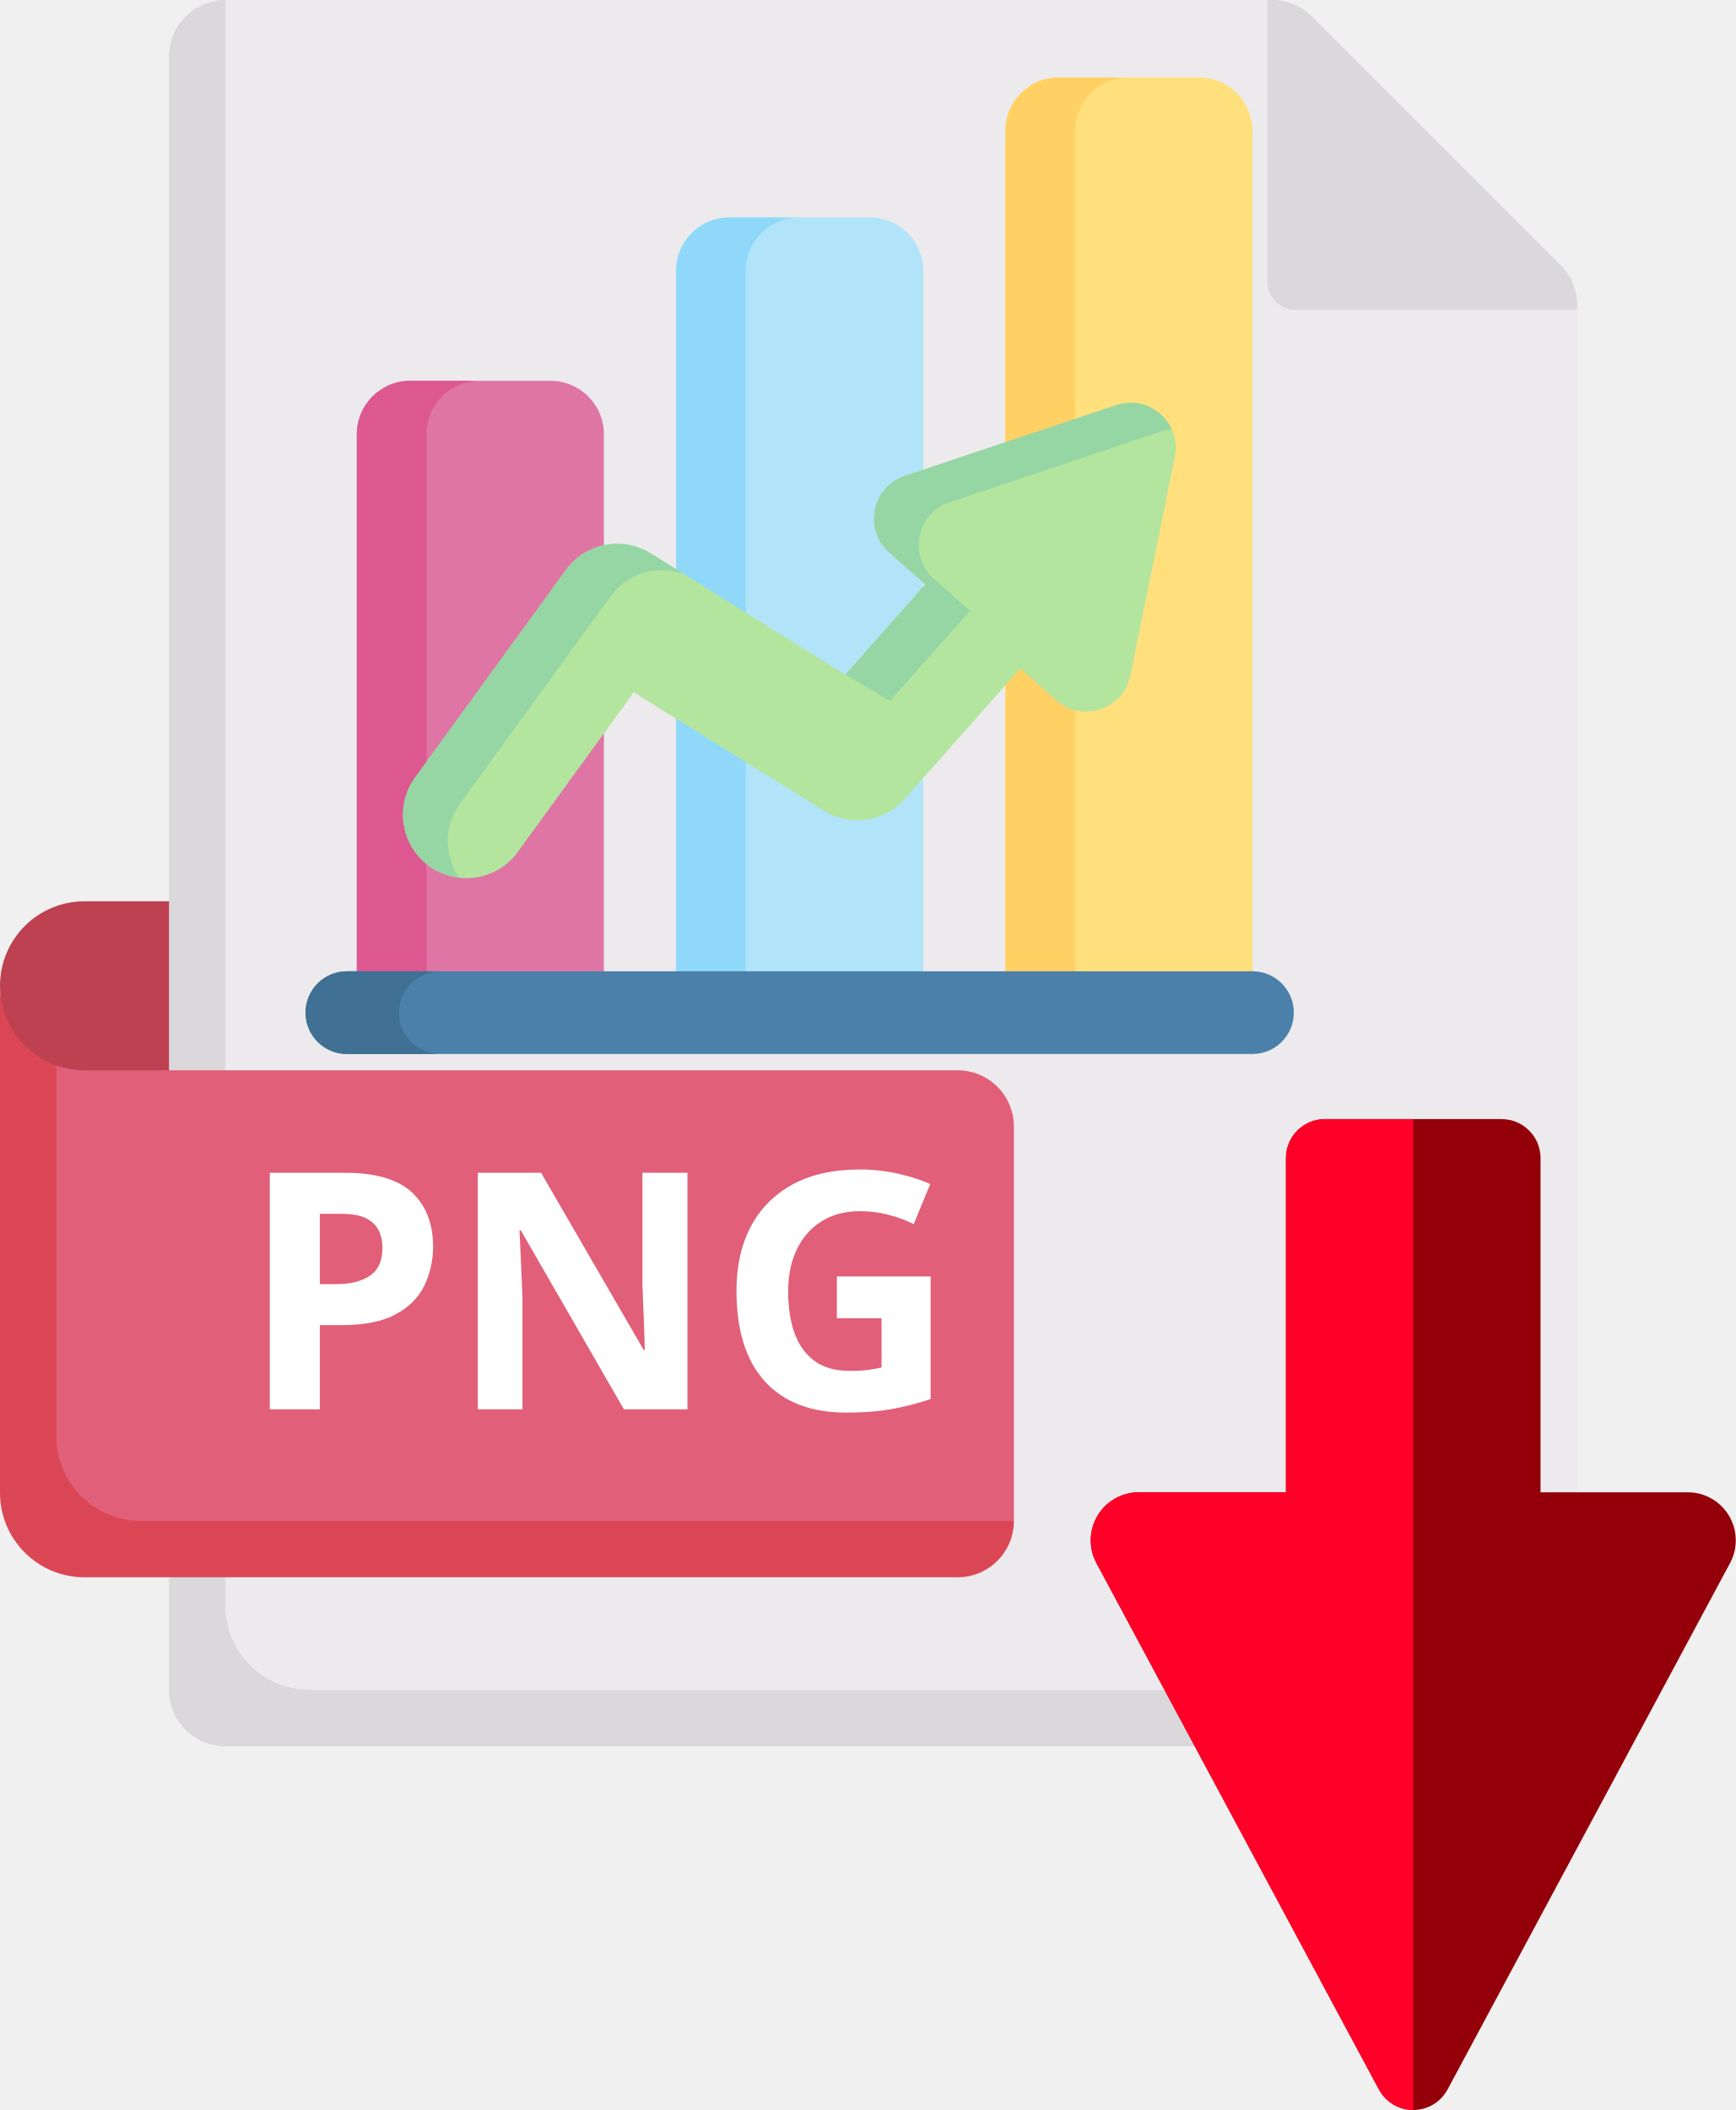
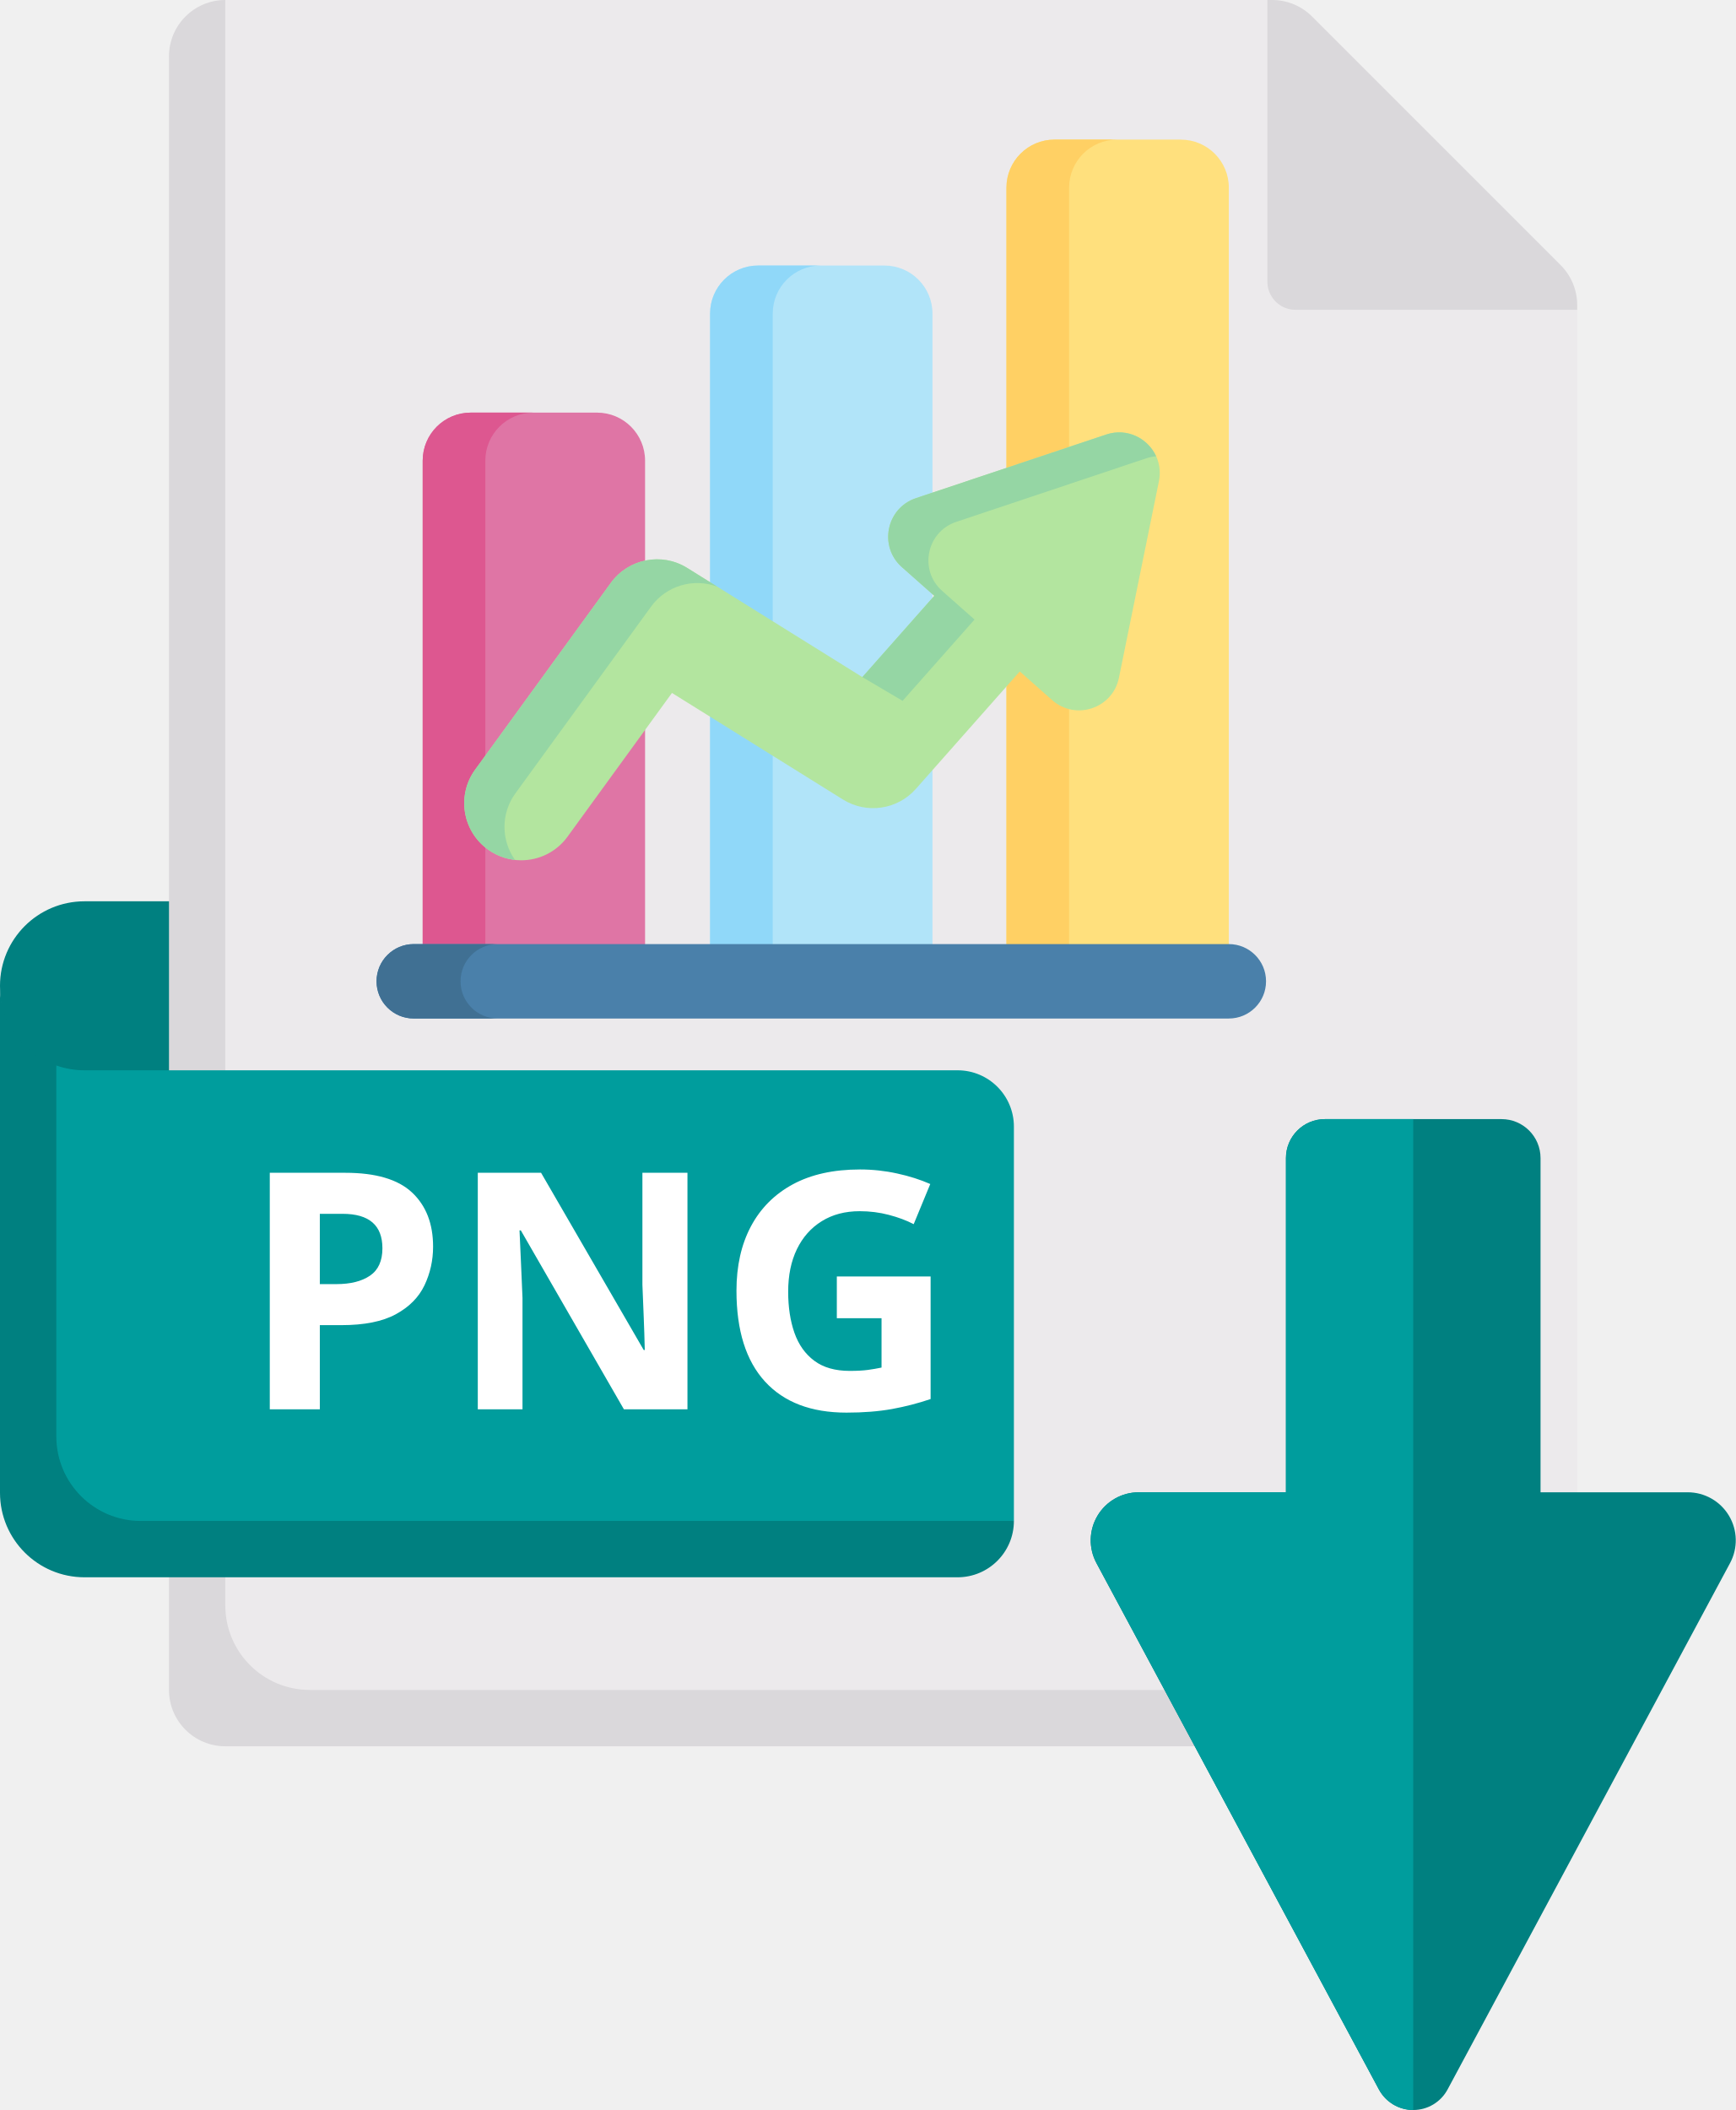
<svg xmlns="http://www.w3.org/2000/svg" version="1.1" id="Layer_1" x="0px" y="0px" viewBox="0 0 391.291 475.626" xml:space="preserve" width="391.291" height="475.626">
  <defs id="defs969" />
  <g id="g936" transform="translate(-10.10796,-27.82648)">
</g>
  <g id="g938" transform="translate(-10.10796,-27.82648)">
</g>
  <g id="g940" transform="translate(-10.10796,-27.82648)">
</g>
  <g id="g942" transform="translate(-10.10796,-27.82648)">
</g>
  <g id="g944" transform="translate(-10.10796,-27.82648)">
</g>
  <g id="g946" transform="translate(-10.10796,-27.82648)">
</g>
  <g id="g948" transform="translate(-10.10796,-27.82648)">
</g>
  <g id="g950" transform="translate(-10.10796,-27.82648)">
</g>
  <g id="g952" transform="translate(-10.10796,-27.82648)">
</g>
  <g id="g954" transform="translate(-10.10796,-27.82648)">
</g>
  <g id="g956" transform="translate(-10.10796,-27.82648)">
</g>
  <g id="g958" transform="translate(-10.10796,-27.82648)">
</g>
  <g id="g960" transform="translate(-10.10796,-27.82648)">
</g>
  <g id="g962" transform="translate(-10.10796,-27.82648)">
</g>
  <g id="g964" transform="translate(-10.10796,-27.82648)">
</g>
  <g id="layer1" transform="translate(-10.10796,-27.82648)" />
  <g id="layer2" transform="translate(-10.10796,-27.82648)">
-     <path d="M 54.551,281.786 H 41.853 c -17.532,0 -31.745,-14.212 -31.745,-31.745 0,-10.519 8.528,-19.047 19.047,-19.047 h 25.396 v 50.791 z" fill="#bd4150" id="path1211" style="stroke-width:0.769" />
-     <path d="M 295.812,27.826 H 60.9 L 54.361,40.524 V 415.313 H 352.954 l 12.698,-6.547 V 97.666 Z" fill="#eceaec" id="path1213" style="stroke-width:0.769" />
-     <path d="M 60.9,389.719 V 27.826 c -7.012,0 -12.698,5.685 -12.698,12.698 V 408.766 c 0,7.013 5.685,12.698 12.698,12.698 H 352.954 c 7.012,0 12.698,-5.685 12.698,-12.698 H 79.947 c -10.52,0 -19.047,-8.528 -19.047,-19.047 z" fill="#dad8db" id="path1215" style="stroke-width:0.769" />
-     <path d="m 365.652,96.575 c 0,-3.367 -1.338,-6.597 -3.72,-8.979 L 305.879,31.545 c -2.381,-2.381 -5.611,-3.719 -8.978,-3.719 h -1.088 V 91.317 c 0,3.506 2.842,6.349 6.349,6.349 h 63.49 z" fill="#dad8db" id="path1217" style="stroke-width:0.769" />
-     <path d="M 225.973,269.088 H 29.155 c -2.227,0 -4.365,-0.382 -6.351,-1.085 l -6.115,10.203 v 80.214 c 0,10.52 8.528,19.047 19.047,19.047 H 225.973 l 12.698,-6.796 V 281.786 c 0,-7.013 -5.685,-12.698 -12.698,-12.698 z" fill="#e15f78" id="path1219" style="stroke-width:0.769" />
-     <path d="M 22.806,268.004 C 15.425,265.38 10.108,258.323 10.108,250.041 v 114.282 c 0,10.519 8.528,19.047 19.047,19.047 H 225.973 c 7.012,0 12.698,-5.685 12.698,-12.698 H 41.853 c -10.519,0 -19.047,-8.528 -19.047,-19.047 z" fill="#db4655" id="path1221" style="stroke-width:0.769" />
    <g fill="#ffffff" id="g1229" transform="matrix(0.7688227,0,0,0.7688227,-8.938852,27.82648)" />
-     <g id="g1254" transform="matrix(0.6201294,0,0,0.6201294,93.43184,185.9467)">
-       <path style="fill:#940009" d="m 479.147,287.459 c 6.145,0 11.838,3.228 14.993,8.502 3.155,5.274 3.307,11.817 0.402,17.232 L 391.86,504.532 c -2.468,4.599 -7.264,7.468 -12.483,7.468 -5.219,0 -10.015,-2.87 -12.483,-7.468 L 264.21,313.191 c -2.905,-5.415 -2.753,-11.958 0.402,-17.232 3.155,-5.274 8.848,-8.502 14.993,-8.502 H 333.1 V 165.98 c 0,-7.824 6.343,-14.167 14.167,-14.167 h 64.215 c 7.824,0 14.167,6.343 14.167,14.167 v 121.479 z" id="path932" />
-       <path style="fill:#ff0029" d="m 379.377,512 v 0 c -5.219,0 -10.016,-2.87 -12.483,-7.468 L 264.21,313.191 c -2.905,-5.415 -2.753,-11.958 0.402,-17.232 3.155,-5.274 8.848,-8.502 14.993,-8.502 H 333.1 V 165.98 c 0,-7.824 6.343,-14.167 14.167,-14.167 h 32.108 V 512 Z" id="path934" />
-     </g>
-     <g id="g1983" transform="matrix(0.4351205,0,0,0.4351205,78.98981,43.9632)">
-       <g id="g1955">
+     <g id="g13481">
+       <path d="M 54.551,281.786 H 41.853 c -17.532,0 -31.745,-14.212 -31.745,-31.745 0,-10.519 8.528,-19.047 19.047,-19.047 h 25.396 v 50.791 z" fill="#bd4150" id="path1211" style="stroke-width:0.769;fill:#008080;fill-opacity:1" />
+       <path d="M 295.812,27.826 H 60.9 L 54.361,40.524 V 415.313 H 352.954 l 12.698,-6.547 V 97.666 Z" fill="#eceaec" id="path1213" style="stroke-width:0.769" />
+       <path d="M 60.9,389.719 V 27.826 c -7.012,0 -12.698,5.685 -12.698,12.698 V 408.766 c 0,7.013 5.685,12.698 12.698,12.698 H 352.954 c 7.012,0 12.698,-5.685 12.698,-12.698 H 79.947 c -10.52,0 -19.047,-8.528 -19.047,-19.047 z" fill="#dad8db" id="path1215" style="stroke-width:0.769" />
+       <path d="m 365.652,96.575 c 0,-3.367 -1.338,-6.597 -3.72,-8.979 L 305.879,31.545 c -2.381,-2.381 -5.611,-3.719 -8.978,-3.719 h -1.088 V 91.317 c 0,3.506 2.842,6.349 6.349,6.349 h 63.49 z" fill="#dad8db" id="path1217" style="stroke-width:0.769" />
+       <path d="M 225.973,269.088 H 29.155 c -2.227,0 -4.365,-0.382 -6.351,-1.085 l -6.115,10.203 v 80.214 c 0,10.52 8.528,19.047 19.047,19.047 H 225.973 l 12.698,-6.796 V 281.786 c 0,-7.013 -5.685,-12.698 -12.698,-12.698 z" fill="#e15f78" id="path1219" style="stroke-width:0.769;fill:#009d9d;fill-opacity:1" />
+       <path d="M 22.806,268.004 C 15.425,265.38 10.108,258.323 10.108,250.041 v 114.282 c 0,10.519 8.528,19.047 19.047,19.047 H 225.973 c 7.012,0 12.698,-5.685 12.698,-12.698 H 41.853 c -10.519,0 -19.047,-8.528 -19.047,-19.047 z" fill="#db4655" id="path1221" style="stroke-width:0.769;fill:#008080" />
+       <path style="fill:#008080;stroke-width:0.62;fill-opacity:1" d="m 390.565,364.209 c 3.811,0 7.341,2.002 9.298,5.272 1.957,3.271 2.051,7.328 0.249,10.686 l -63.676,118.655 c -1.53,2.852 -4.505,4.631 -7.741,4.631 -3.236,0 -6.211,-1.78 -7.741,-4.631 L 257.276,380.166 c -1.801,-3.358 -1.707,-7.415 0.249,-10.686 1.956,-3.271 5.487,-5.272 9.298,-5.272 h 33.174 V 288.876 c 0,-4.852 3.933,-8.785 8.785,-8.785 h 39.822 c 4.852,0 8.785,3.933 8.785,8.785 v 75.333 z" id="path932" />
+       <path style="fill:#009d9d;stroke-width:0.62;fill-opacity:1" d="m 328.695,503.453 v 0 c -3.236,0 -6.211,-1.78 -7.741,-4.631 L 257.276,380.166 c -1.801,-3.358 -1.707,-7.415 0.249,-10.686 1.956,-3.271 5.487,-5.272 9.298,-5.272 h 33.174 V 288.876 c 0,-4.852 3.933,-8.785 8.785,-8.785 h 19.911 v 223.363 z" id="path934" />
+       <g id="g1955" transform="matrix(0.3916406,0,0,0.3916406,94.98981,58.0966)">
        <path d="M 219.654,75.543 C 204.381,75.543 192,87.924 192,103.197 V 466.61 H 320 V 103.197 C 320,87.924 307.619,75.543 292.346,75.543 Z" fill="#b1e4f9" id="path1951" />
        <path d="m 255.706,75.54 c -15.267,0 -27.65,12.383 -27.65,27.65 V 466.61 H 192 V 103.191 c 0,-15.267 12.383,-27.65 27.65,-27.65 h 36.056 z" fill="#90d8f9" id="path1953" />
      </g>
-       <g id="g1961">
+       <g id="g1961" transform="matrix(0.3916406,0,0,0.3916406,94.98981,58.0966)">
        <path d="m 390.236,3.07 c -15.273,0 -27.654,12.381 -27.654,27.654 V 466.61 h 128 V 30.725 c 0,-15.273 -12.381,-27.654 -27.654,-27.654 h -72.692 z" fill="#ffe07d" id="path1957" />
        <path d="m 426.288,3.068 c -15.267,0 -27.65,12.383 -27.65,27.65 V 466.61 H 362.582 V 30.718 c 0,-15.267 12.383,-27.65 27.65,-27.65 z" fill="#ffd064" id="path1959" />
      </g>
-       <g id="g1967">
+       <g id="g1967" transform="matrix(0.3916406,0,0,0.3916406,94.98981,58.0966)">
        <path d="m 54.224,160.199 c -15.273,0 -27.654,12.381 -27.654,27.654 V 466.61 h 128 V 187.853 c 0,-15.273 -12.381,-27.654 -27.654,-27.654 z" fill="#df75a5" id="path1963" />
        <path d="m 90.276,160.196 c -15.267,0 -27.65,12.383 -27.65,27.65 V 466.61 H 26.569 V 187.846 c 0,-15.267 12.383,-27.65 27.65,-27.65 z" fill="#dd5790" id="path1965" />
      </g>
-       <g id="g1977">
+       <g id="g1977" transform="matrix(0.3916406,0,0,0.3916406,94.98981,58.0966)">
        <path d="m 420,172.804 -109.515,36.629 c -17.081,5.713 -21.572,27.775 -8.083,39.711 l 18.643,16.496 -41.403,46.792 -100.807,-62.829 c -14.632,-9.12 -33.819,-5.377 -43.951,8.569 L 56.756,365.699 c -10.664,14.677 -7.411,35.22 7.266,45.885 5.831,4.236 12.587,6.277 19.283,6.277 10.158,0 20.175,-4.697 26.603,-13.543 l 60.143,-82.775 98.412,61.336 c 13.609,8.483 31.352,5.898 41.977,-6.109 l 59.809,-67.593 18.649,16.501 c 13.489,11.936 34.841,4.792 38.432,-12.858 L 450.35,199.657 C 453.939,182.009 437.079,167.091 420,172.804 Z" fill="#b3e59f" id="path1969" />
        <g fill="#95d6a4" id="g1975">
          <path d="m 302.402,249.144 18.643,16.496 -41.403,46.792 23.163,13.66 41.403,-46.792 -18.643,-16.496 c -13.489,-11.936 -8.998,-33.998 8.083,-39.711 l 109.515,-36.629 c 1.873,-0.626 3.741,-0.991 5.581,-1.145 C 444.043,175.05 432.081,168.763 420,172.804 l -109.515,36.629 c -17.081,5.713 -21.572,27.775 -8.083,39.711 z" id="path1971" />
          <path d="m 79.918,379.359 78.128,-107.528 c 8.815,-12.133 24.484,-16.539 38.045,-11.473 l -17.257,-10.755 c -14.632,-9.12 -33.819,-5.377 -43.951,8.569 L 56.756,365.699 c -10.664,14.677 -7.411,35.221 7.266,45.885 4.777,3.47 10.176,5.443 15.653,6.052 -7.906,-11.177 -8.251,-26.586 0.243,-38.277 z" id="path1973" />
        </g>
      </g>
-       <path d="M 490.581,466.095 H 21.419 C 9.589,466.095 0,475.684 0,487.513 c 0,11.829 9.589,21.419 21.419,21.419 h 469.163 c 11.829,0 21.419,-9.589 21.419,-21.419 -10e-4,-11.829 -9.59,-21.418 -21.42,-21.418 z" fill="#4a80aa" id="path1979" />
-       <path d="m 54.631,502.657 c 3.873,3.874 9.23,6.274 15.144,6.274 H 21.418 c -5.913,0 -11.27,-2.4 -15.144,-6.274 C 2.4,498.783 0,493.427 0,487.513 0,475.687 9.591,466.096 21.418,466.096 h 48.357 c -11.826,0 -21.418,9.591 -21.418,21.417 0,5.914 2.4,11.27 6.274,15.144 z" fill="#407093" id="path1981" />
+       <path d="M 287.121,240.638 H 103.378 c -4.633,0 -8.389,3.755 -8.389,8.388 0,4.633 3.755,8.389 8.389,8.389 h 183.743 c 4.633,0 8.389,-3.755 8.389,-8.389 -4e-4,-4.633 -3.756,-8.388 -8.389,-8.388 z" fill="#4a80aa" id="path1979" style="stroke-width:0.392" />
+       <path d="m 116.386,254.957 c 1.517,1.517 3.615,2.457 5.931,2.457 h -18.939 c -2.316,0 -4.414,-0.94 -5.931,-2.457 -1.517,-1.517 -2.457,-3.615 -2.457,-5.931 0,-4.632 3.756,-8.388 8.388,-8.388 h 18.939 c -4.632,0 -8.388,3.756 -8.388,8.388 0,2.316 0.94,4.414 2.457,5.931 z" fill="#407093" id="path1981" style="stroke-width:0.392" />
+       <text xml:space="preserve" style="font-weight:bold;font-size:74.667px;line-height:1.25;font-family:sans-serif;-inkscape-font-specification:'sans-serif Bold'" x="64.206" y="345.502" id="text4253">
+         <tspan id="tspan4251" x="64.206" y="345.502" style="font-style:normal;font-variant:normal;font-weight:bold;font-stretch:normal;font-size:74.667px;font-family:Dyuthi;-inkscape-font-specification:'Dyuthi Bold';fill:#ffffff">PNG</tspan>
+       </text>
    </g>
-     <text xml:space="preserve" style="font-weight:bold;font-size:74.667px;line-height:1.25;font-family:sans-serif;-inkscape-font-specification:'sans-serif Bold'" x="64.206" y="345.502" id="text4253">
-       <tspan id="tspan4251" x="64.206" y="345.502" style="font-style:normal;font-variant:normal;font-weight:bold;font-stretch:normal;font-size:74.667px;font-family:Dyuthi;-inkscape-font-specification:'Dyuthi Bold';fill:#ffffff">PNG</tspan>
-     </text>
  </g>
</svg>
